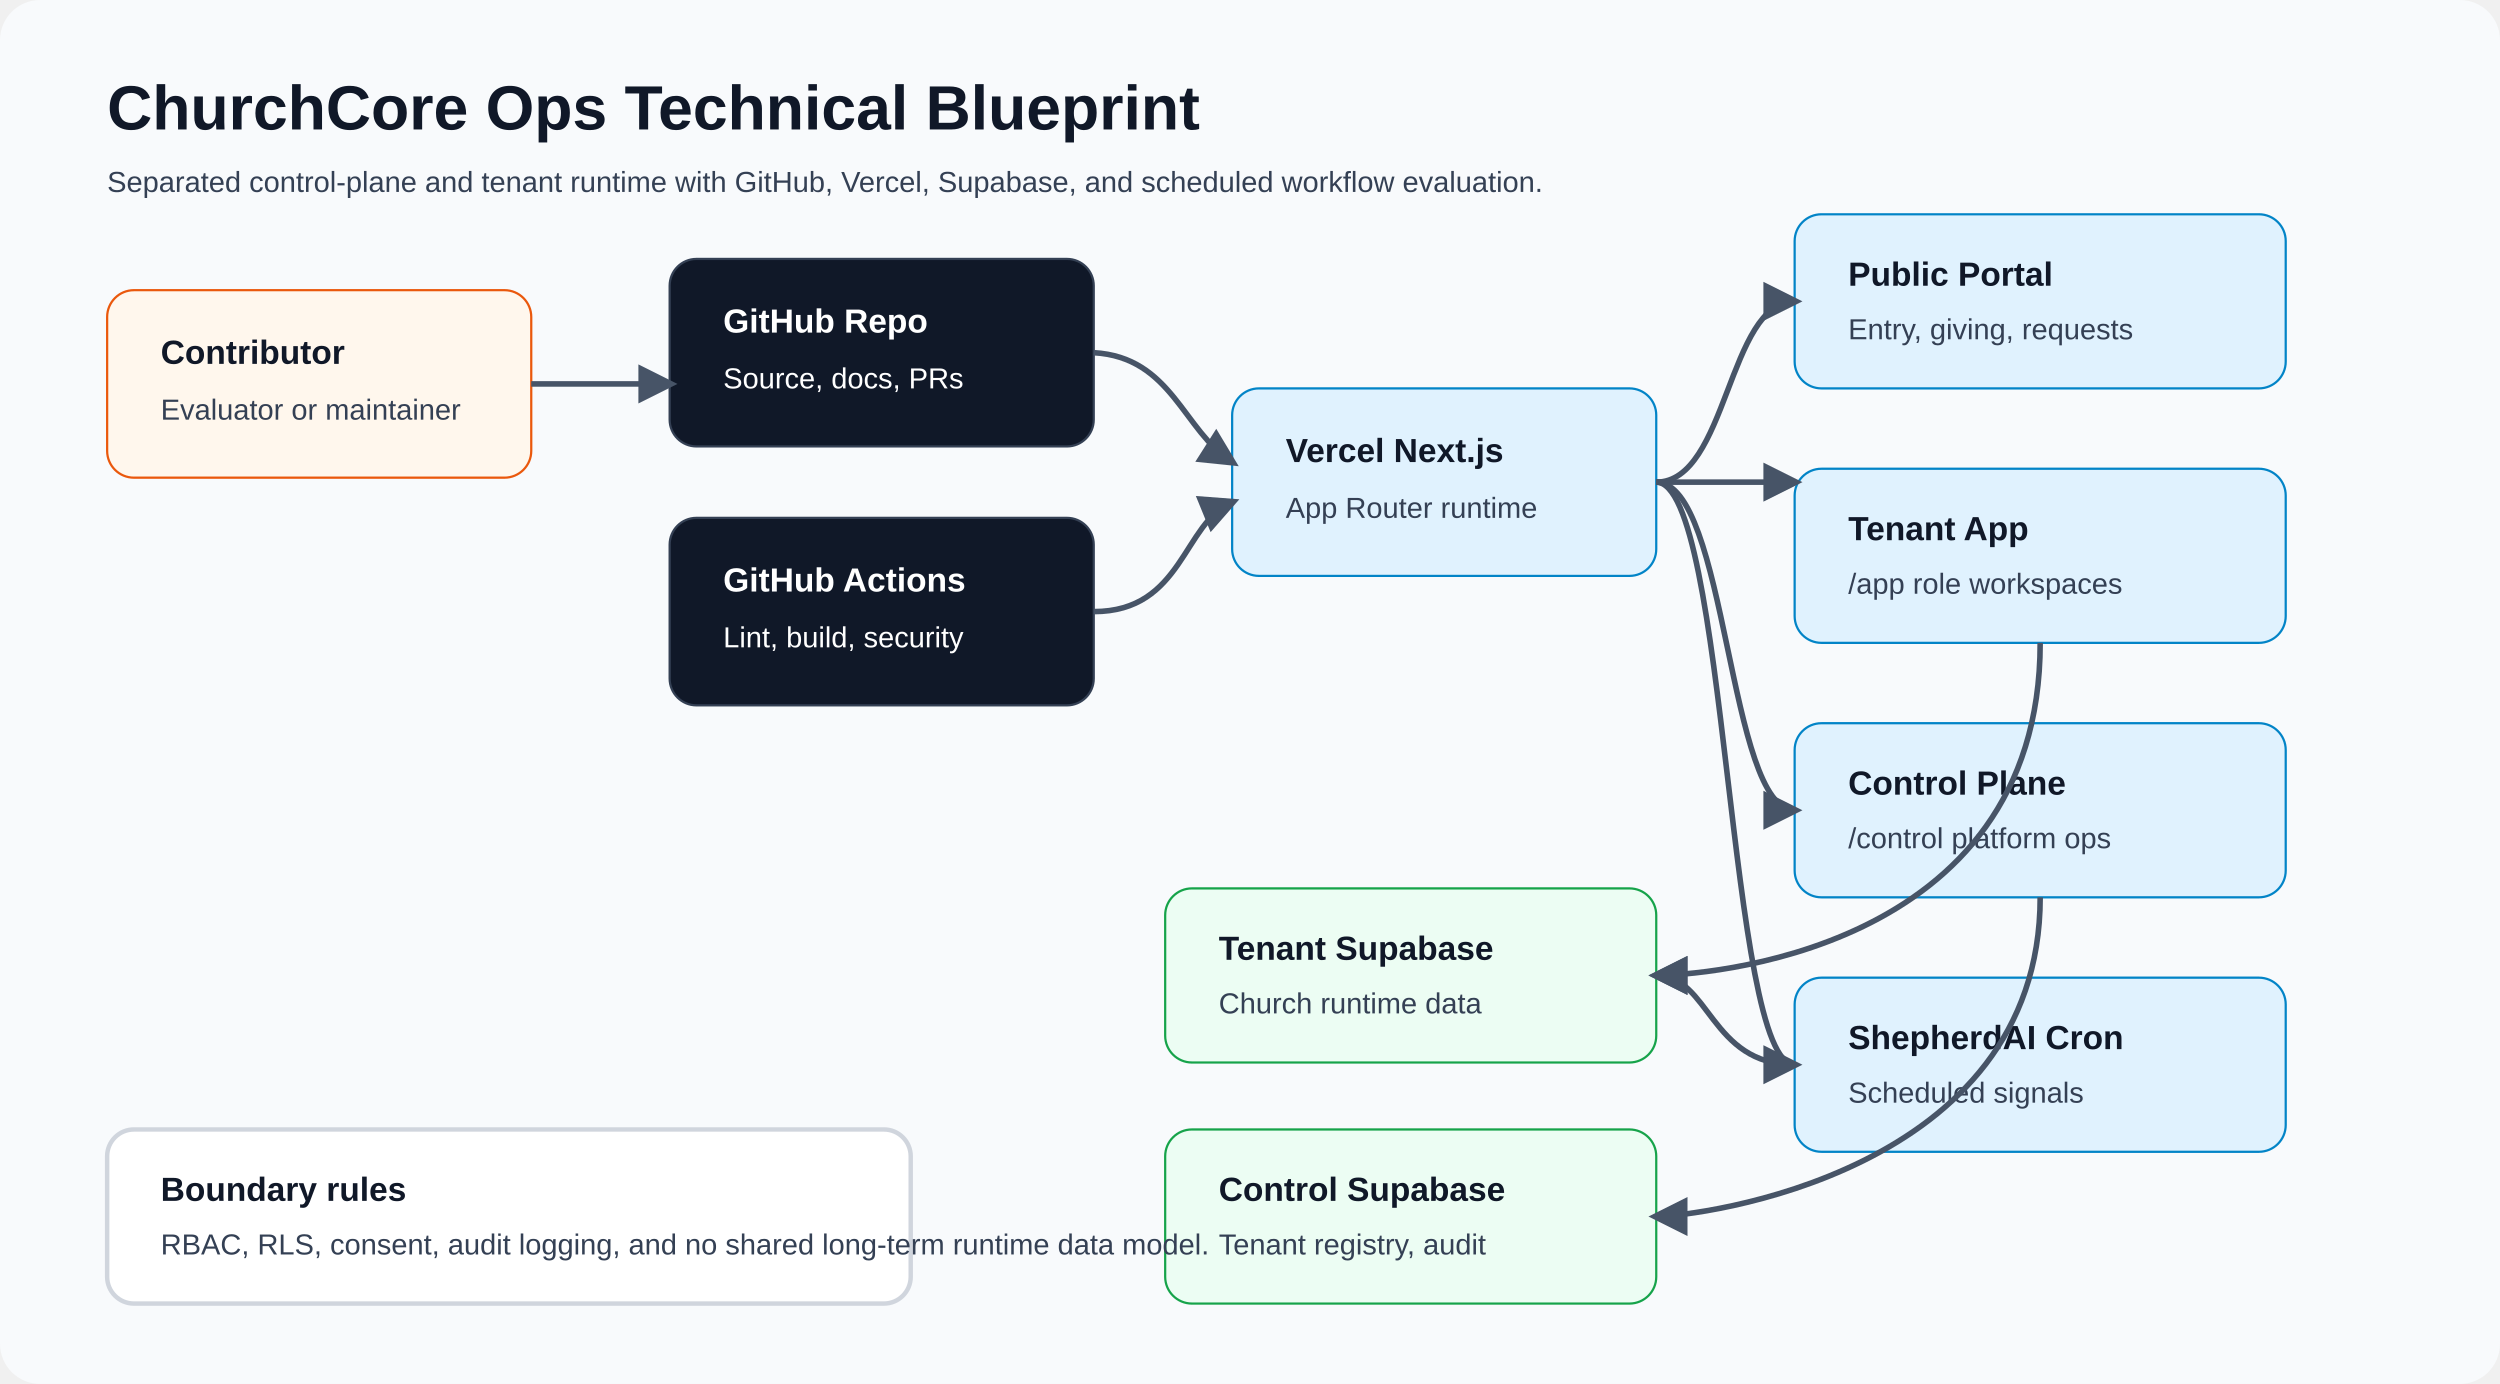
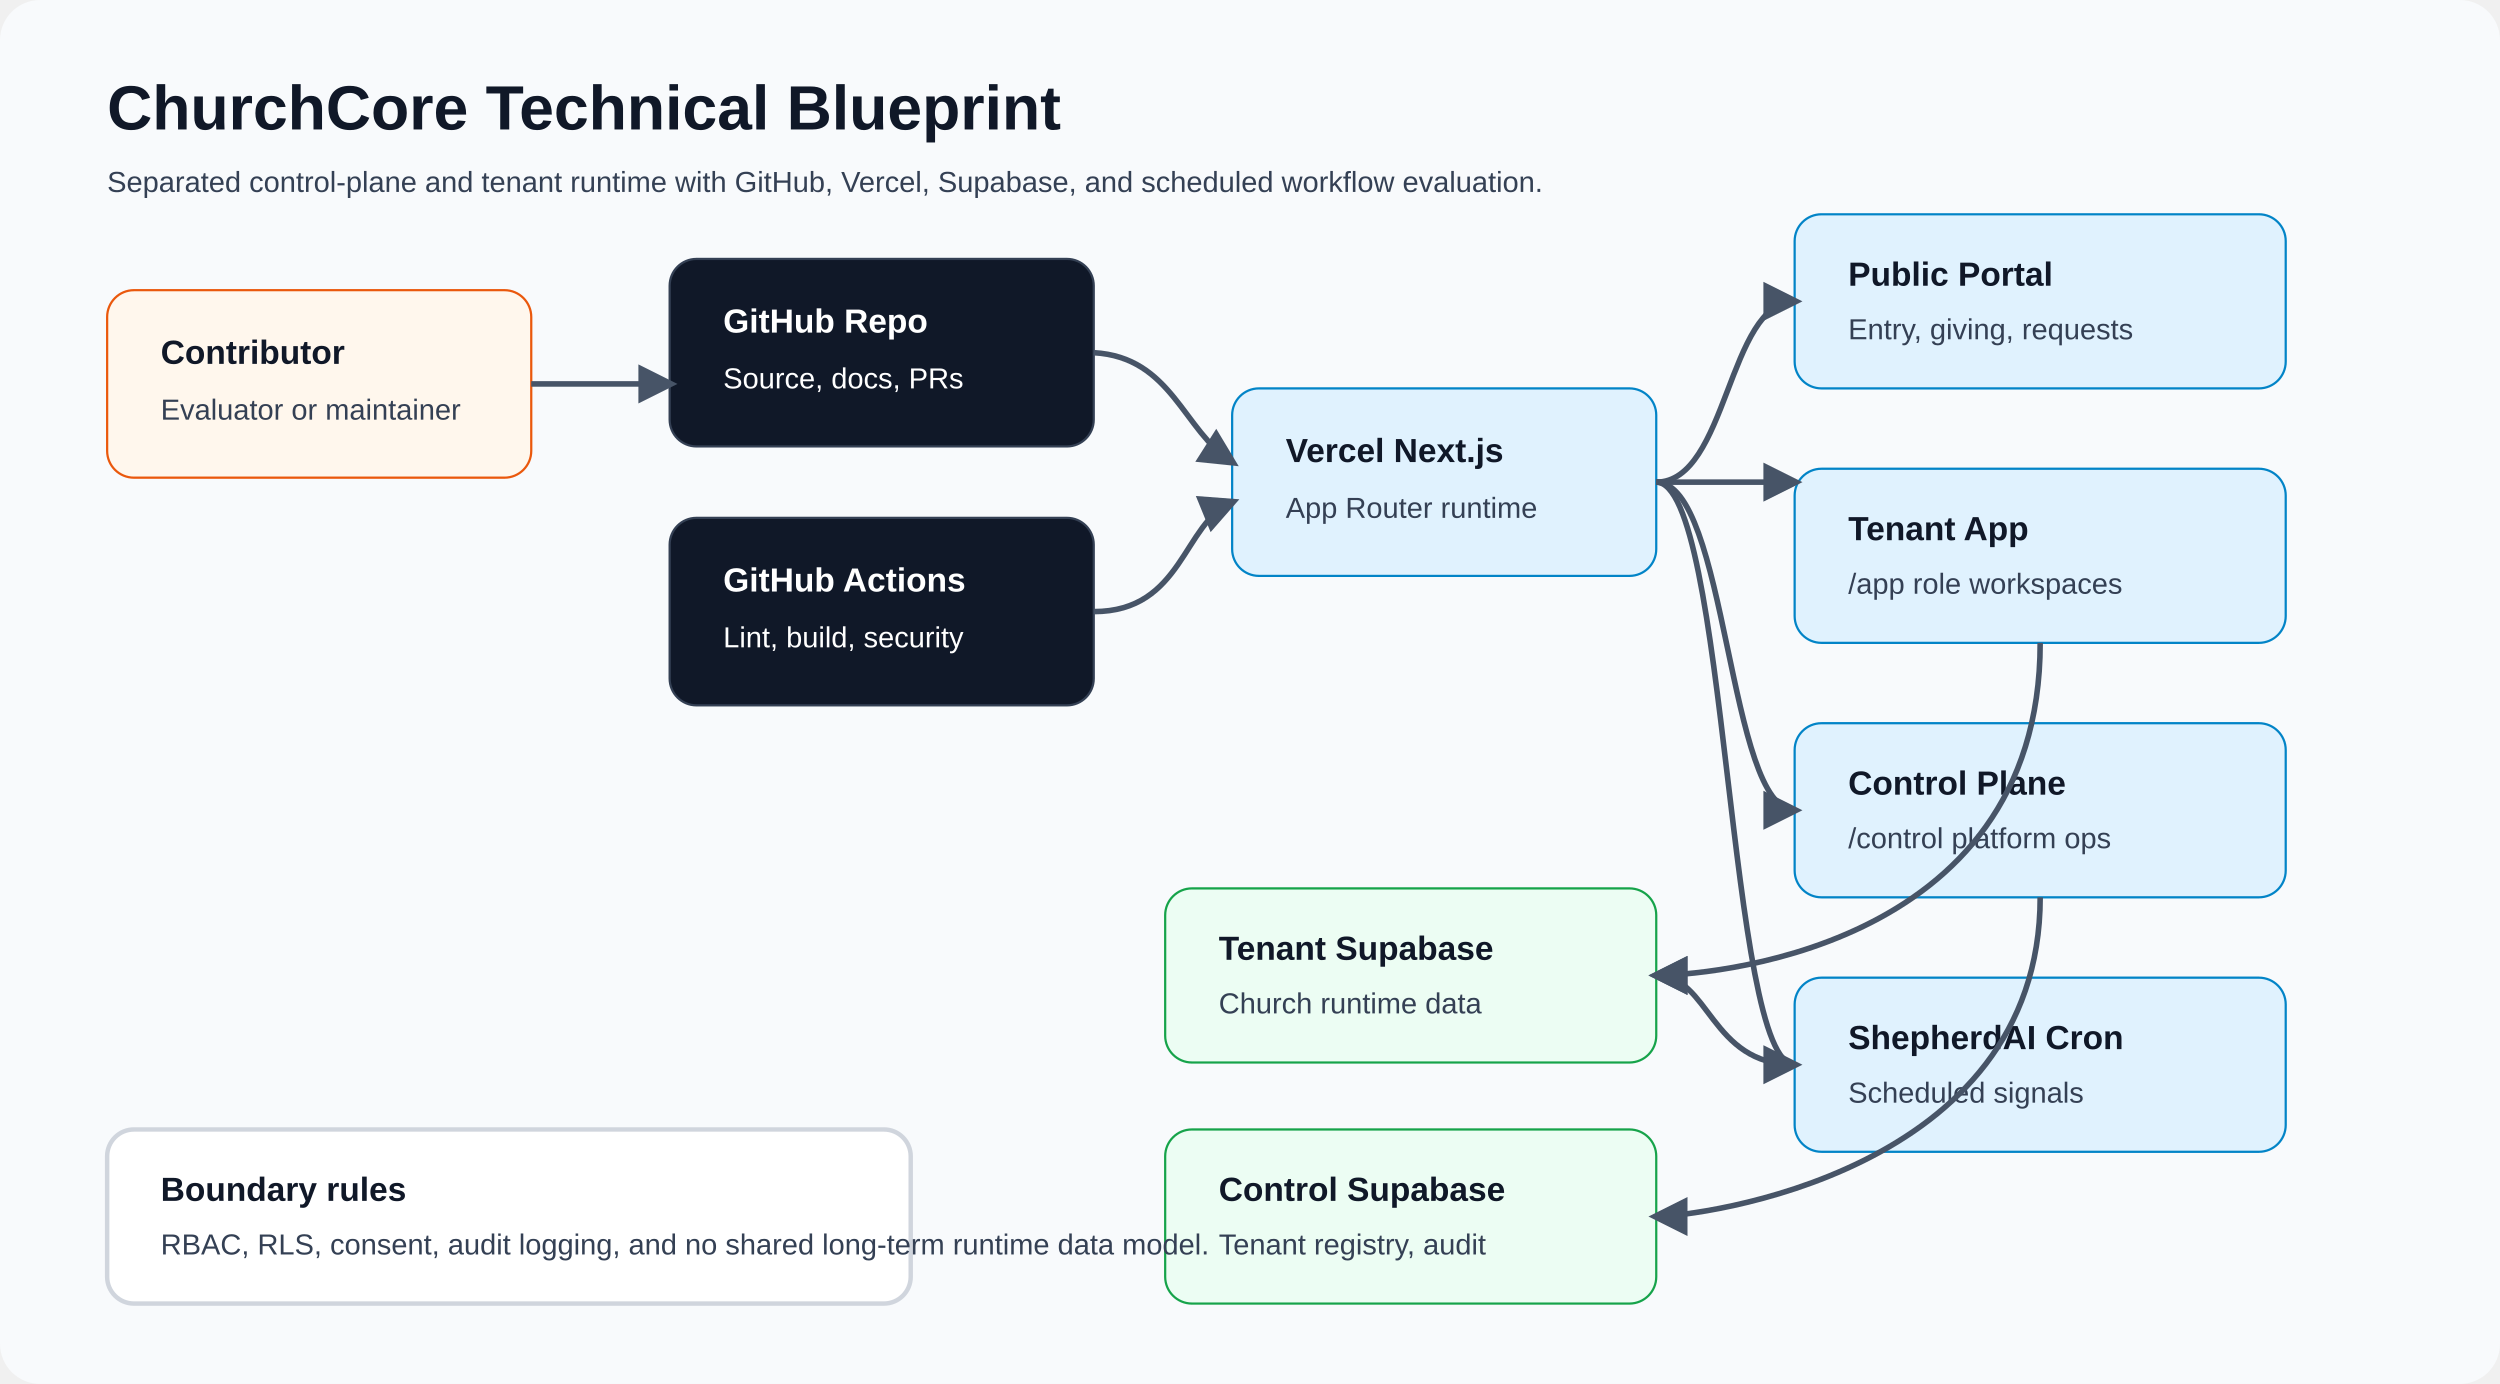
<svg xmlns="http://www.w3.org/2000/svg" width="1120" height="620" viewBox="0 0 1120 620" role="img" aria-labelledby="title desc">
  <defs>
    <marker id="arrow" viewBox="0 0 10 10" refX="8" refY="5" markerWidth="7" markerHeight="7" orient="auto-start-reverse">
      <path d="M 0 0 L 10 5 L 0 10 z" fill="#475467" />
    </marker>
    <style>
      .bg{fill:#f8fafc}.panel{fill:#fff;stroke:#d0d5dd;stroke-width:2}.repo{fill:#101828;stroke:#344054}.app{fill:#e0f2fe;stroke:#0284c7}.data{fill:#ecfdf3;stroke:#16a34a}.guard{fill:#fff7ed;stroke:#ea580c}.title{font:700 28px Arial,sans-serif;fill:#101828}.label{font:700 15px Arial,sans-serif;fill:#101828}.small{font:13px Arial,sans-serif;fill:#344054}.white{fill:#fff}.line{stroke:#475467;stroke-width:2.5;fill:none;marker-end:url(#arrow)}
    </style>
  </defs>
  <rect class="bg" width="1120" height="620" rx="18" />
-   <text x="48" y="58" class="title">ChurchCore Ops Technical Blueprint</text>
+   <text x="48" y="58" class="title">ChurchCore Technical Blueprint</text>
  <text x="48" y="86" class="small">Separated control-plane and tenant runtime with GitHub, Vercel, Supabase, and scheduled workflow evaluation.</text>
  <rect x="48" y="130" width="190" height="84" rx="12" class="guard" />
  <text x="72" y="163" class="label">Contributor</text>
  <text x="72" y="188" class="small">Evaluator or maintainer</text>
  <rect x="300" y="116" width="190" height="84" rx="12" class="repo" />
  <text x="324" y="149" class="label white">GitHub Repo</text>
  <text x="324" y="174" class="small white">Source, docs, PRs</text>
  <rect x="300" y="232" width="190" height="84" rx="12" class="repo" />
  <text x="324" y="265" class="label white">GitHub Actions</text>
  <text x="324" y="290" class="small white">Lint, build, security</text>
  <rect x="552" y="174" width="190" height="84" rx="12" class="app" />
  <text x="576" y="207" class="label">Vercel Next.js</text>
  <text x="576" y="232" class="small">App Router runtime</text>
  <rect x="804" y="96" width="220" height="78" rx="12" class="app" />
  <text x="828" y="128" class="label">Public Portal</text>
  <text x="828" y="152" class="small">Entry, giving, requests</text>
  <rect x="804" y="210" width="220" height="78" rx="12" class="app" />
  <text x="828" y="242" class="label">Tenant App</text>
  <text x="828" y="266" class="small">/app role workspaces</text>
  <rect x="804" y="324" width="220" height="78" rx="12" class="app" />
  <text x="828" y="356" class="label">Control Plane</text>
  <text x="828" y="380" class="small">/control platform ops</text>
  <rect x="804" y="438" width="220" height="78" rx="12" class="app" />
  <text x="828" y="470" class="label">ShepherdAI Cron</text>
  <text x="828" y="494" class="small">Scheduled signals</text>
  <rect x="522" y="398" width="220" height="78" rx="12" class="data" />
  <text x="546" y="430" class="label">Tenant Supabase</text>
  <text x="546" y="454" class="small">Church runtime data</text>
  <rect x="522" y="506" width="220" height="78" rx="12" class="data" />
  <text x="546" y="538" class="label">Control Supabase</text>
  <text x="546" y="562" class="small">Tenant registry, audit</text>
  <path d="M238 172 H300" class="line" />
  <path d="M490 158 C525 160 530 193 552 207" class="line" />
  <path d="M490 274 C530 274 530 234 552 225" class="line" />
  <path d="M742 216 H804" class="line" />
  <path d="M742 216 C774 216 774 135 804 135" class="line" />
  <path d="M742 216 C774 216 774 363 804 363" class="line" />
  <path d="M742 216 C774 216 774 477 804 477" class="line" />
  <path d="M914 288 C914 428 760 437 742 437" class="line" />
  <path d="M914 402 C914 526 760 545 742 545" class="line" />
  <path d="M804 477 C766 477 766 437 742 437" class="line" />
  <rect x="48" y="506" width="360" height="78" rx="12" class="panel" />
  <text x="72" y="538" class="label">Boundary rules</text>
  <text x="72" y="562" class="small">RBAC, RLS, consent, audit logging, and no shared long-term runtime data model.</text>
</svg>
